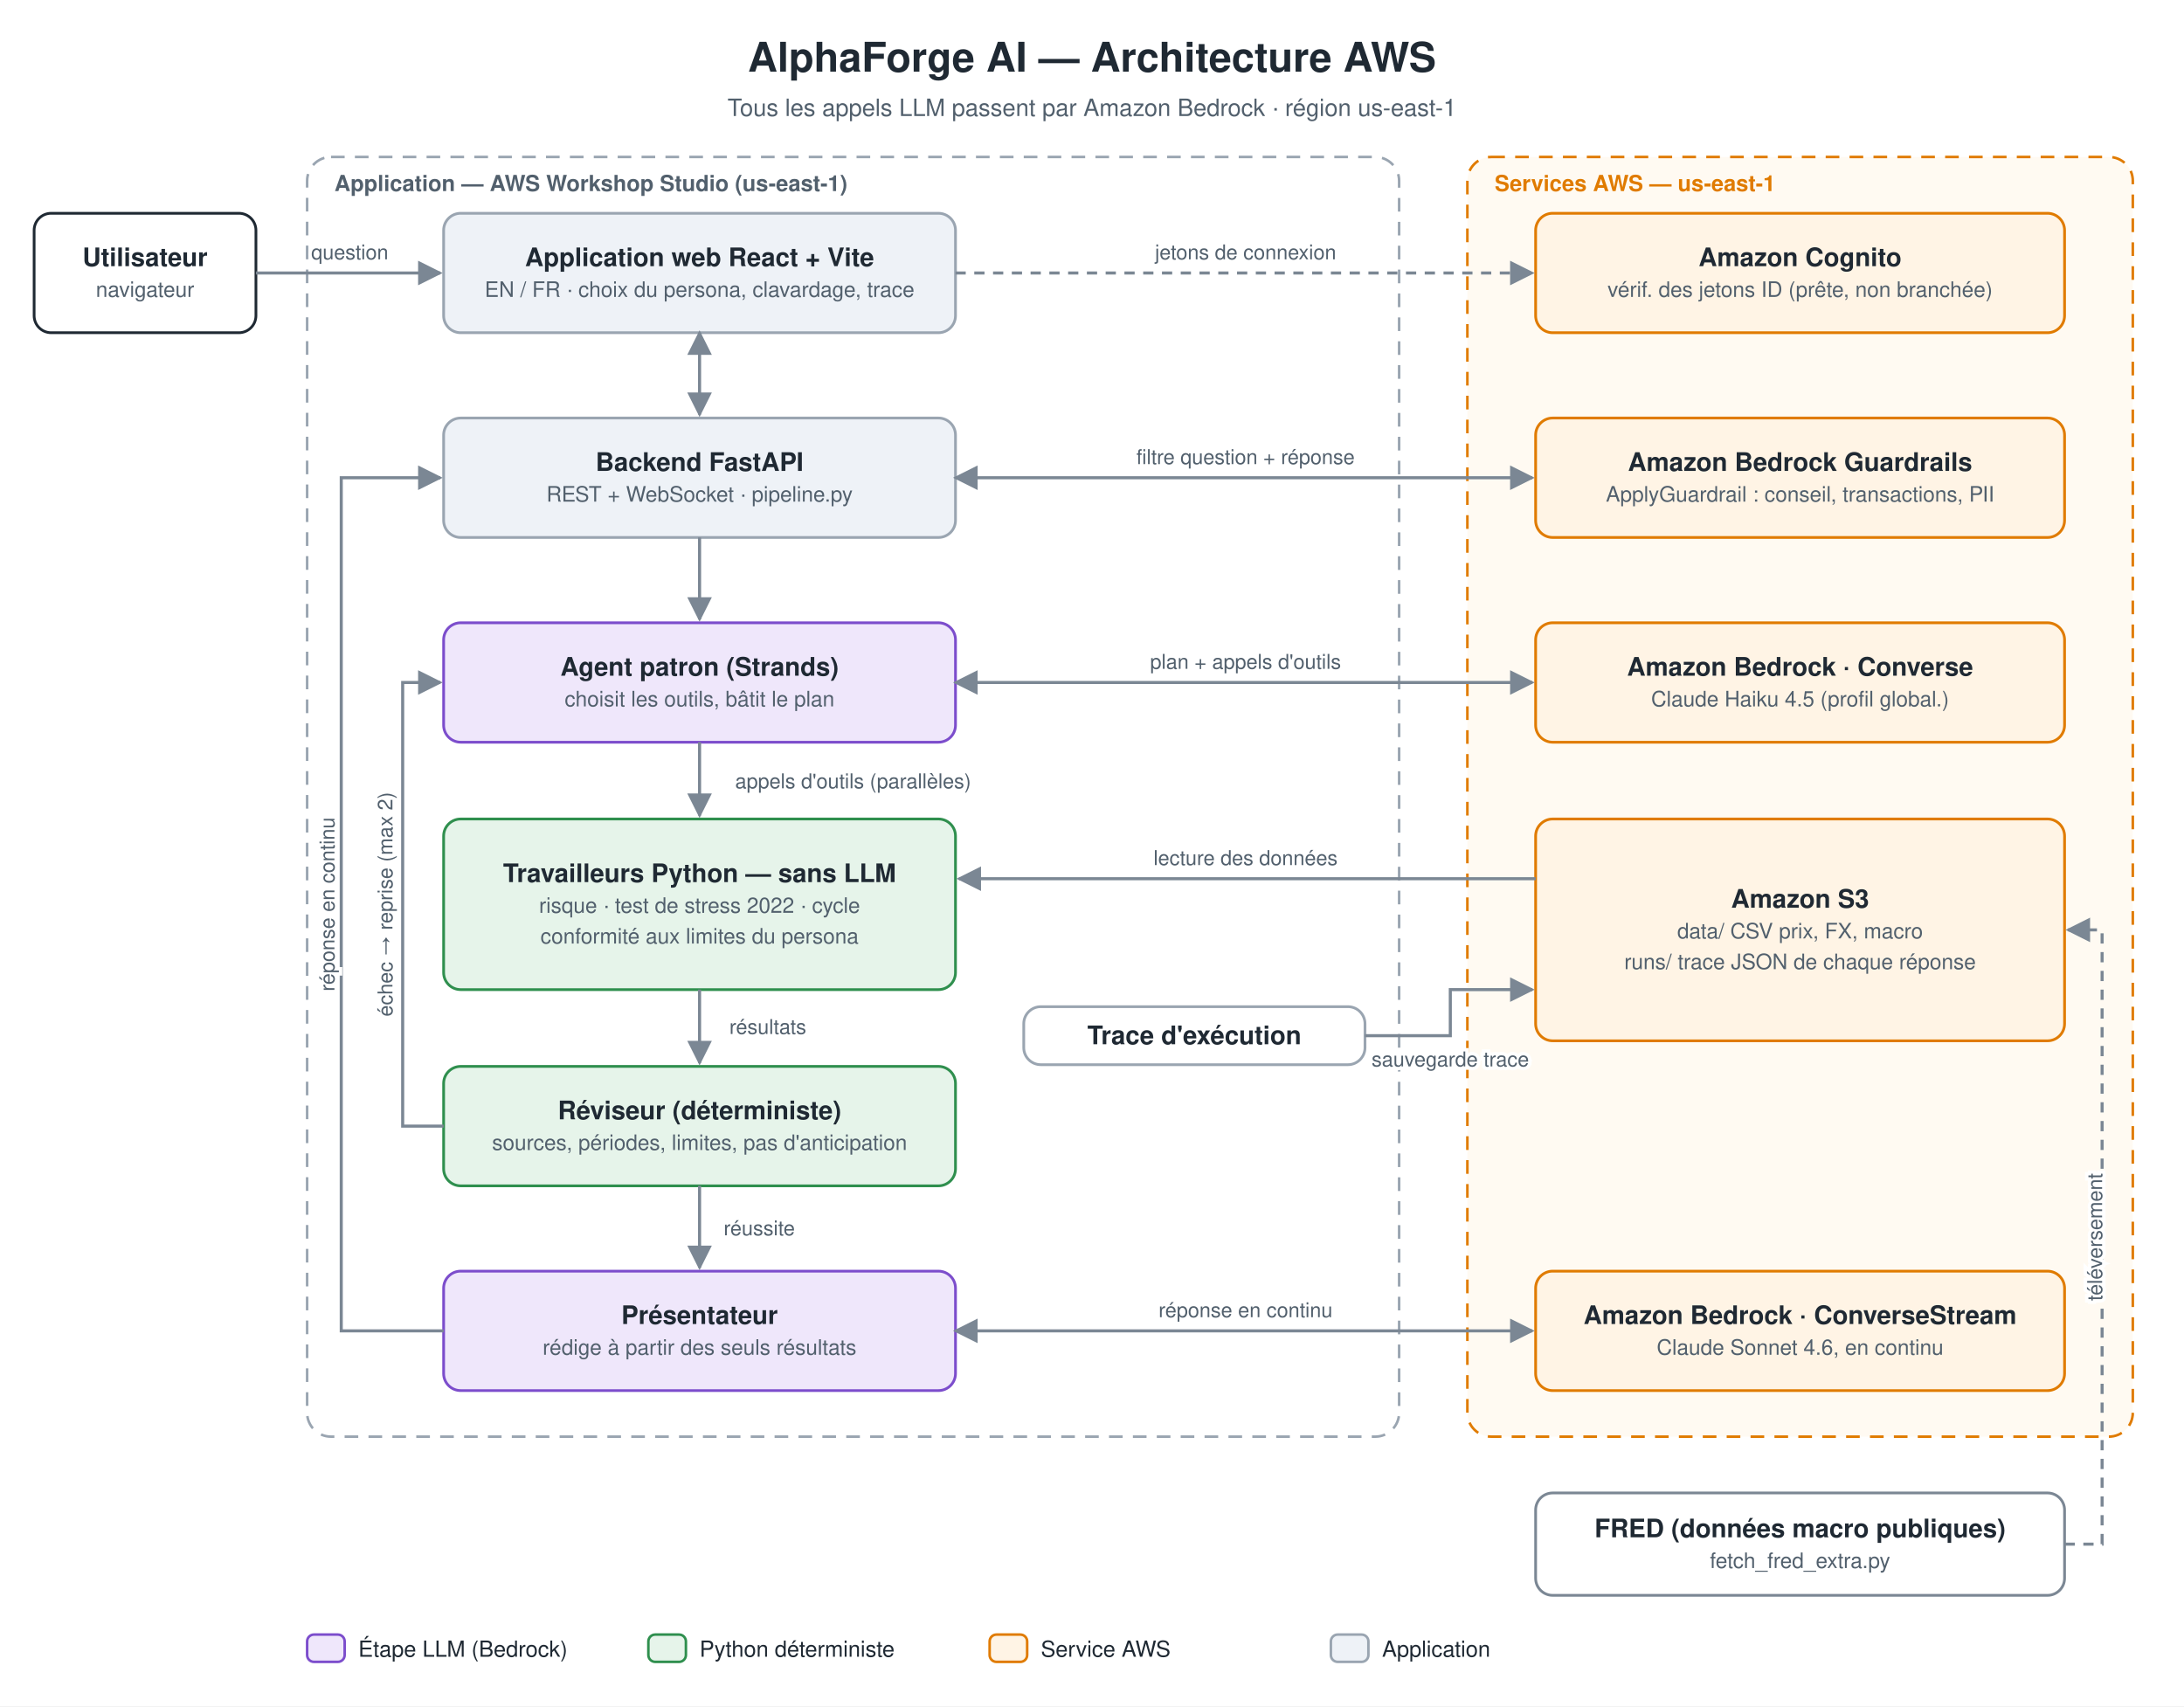
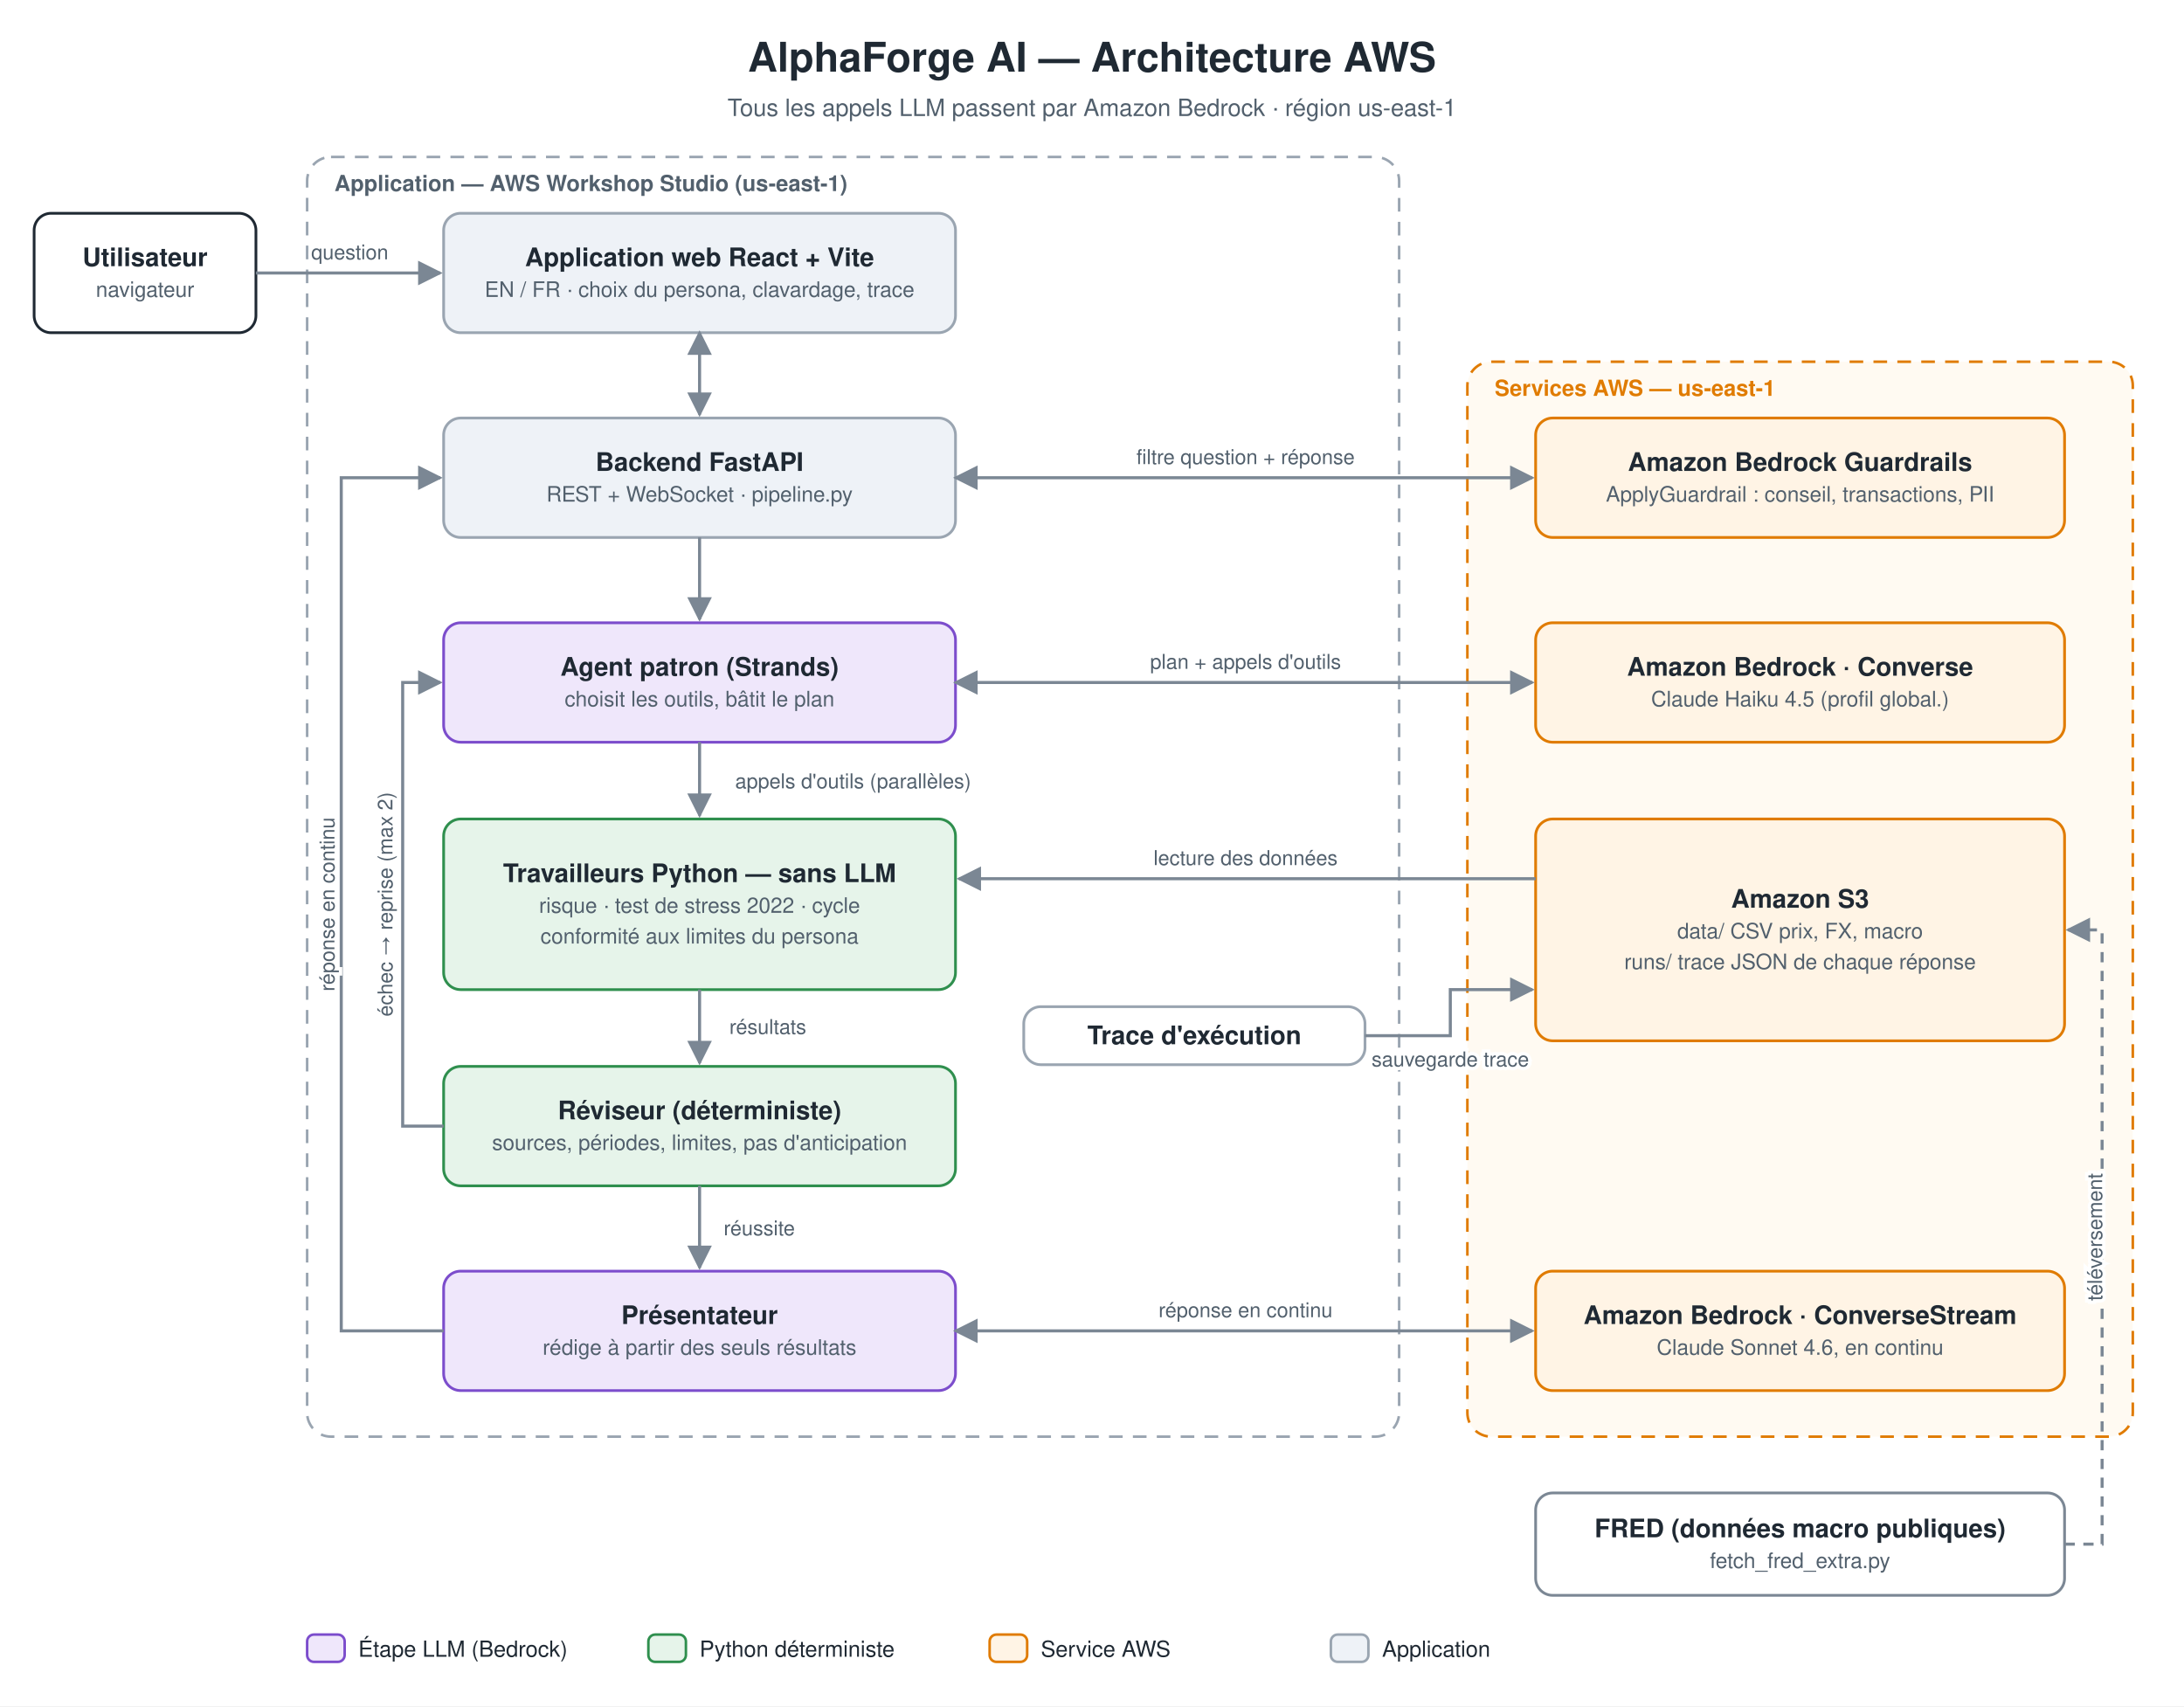
<svg xmlns="http://www.w3.org/2000/svg" width="1280" height="1000" viewBox="0 0 1280 1000" font-family="Segoe UI, Helvetica, Arial, sans-serif">
  <defs>
    <marker id="ah" viewBox="0 0 10 10" refX="9" refY="5" markerWidth="8" markerHeight="8" orient="auto-start-reverse">
      <path d="M0,0 L10,5 L0,10 z" fill="#7b8794" />
    </marker>
  </defs>
  <rect width="1280" height="1000" fill="#ffffff" />
  <text x="640" y="42" text-anchor="middle" font-size="24" font-weight="700" fill="#1f2933">AlphaForge AI — Architecture AWS</text>
  <text x="640" y="68" text-anchor="middle" font-size="14" fill="#52606d">Tous les appels LLM passent par Amazon Bedrock · région us-east-1</text>
  <rect x="180" y="92" width="640" height="750" rx="14" fill="none" stroke="#9aa5b1" stroke-width="1.5" stroke-dasharray="8 6" />
  <text x="196" y="112" font-size="13" font-weight="600" fill="#52606d">Application — AWS Workshop Studio (us-east-1)</text>
-   <rect x="860" y="92" width="390" height="750" rx="14" fill="#fffaf2" stroke="#e07b00" stroke-width="1.5" stroke-dasharray="8 6" />
-   <text x="876" y="112" font-size="13" font-weight="600" fill="#e07b00">Services AWS — us-east-1</text>
+   <rect x="860" y="212" width="390" height="630" rx="14" fill="#fffaf2" stroke="#e07b00" stroke-width="1.5" stroke-dasharray="8 6" />
+   <text x="876" y="232" font-size="13" font-weight="600" fill="#e07b00">Services AWS — us-east-1</text>
  <rect x="20" y="125" width="130" height="70" rx="10" fill="#ffffff" stroke="#1f2933" stroke-width="1.6" />
  <text x="85.0" y="156.0" text-anchor="middle" font-size="15" font-weight="700" fill="#1f2933">Utilisateur</text>
  <text x="85.0" y="174.0" text-anchor="middle" font-size="12.5" font-weight="400" fill="#52606d">navigateur</text>
  <rect x="260" y="125" width="300" height="70" rx="10" fill="#eef2f7" stroke="#9aa5b1" stroke-width="1.6" />
  <text x="410.0" y="156.0" text-anchor="middle" font-size="15" font-weight="700" fill="#1f2933">Application web React + Vite</text>
  <text x="410.0" y="174.0" text-anchor="middle" font-size="12.5" font-weight="400" fill="#52606d">EN / FR · choix du persona, clavardage, trace</text>
  <rect x="260" y="245" width="300" height="70" rx="10" fill="#eef2f7" stroke="#9aa5b1" stroke-width="1.6" />
  <text x="410.0" y="276.0" text-anchor="middle" font-size="15" font-weight="700" fill="#1f2933">Backend FastAPI</text>
  <text x="410.0" y="294.0" text-anchor="middle" font-size="12.5" font-weight="400" fill="#52606d">REST + WebSocket · pipeline.py</text>
  <rect x="260" y="365" width="300" height="70" rx="10" fill="#efe7fb" stroke="#7c4dcc" stroke-width="1.6" />
  <text x="410.0" y="396.0" text-anchor="middle" font-size="15" font-weight="700" fill="#1f2933">Agent patron (Strands)</text>
  <text x="410.0" y="414.0" text-anchor="middle" font-size="12.5" font-weight="400" fill="#52606d">choisit les outils, bâtit le plan</text>
  <rect x="260" y="480" width="300" height="100" rx="10" fill="#e6f4ea" stroke="#2f8f4e" stroke-width="1.6" />
  <text x="410.0" y="517.0" text-anchor="middle" font-size="15" font-weight="700" fill="#1f2933">Travailleurs Python — sans LLM</text>
  <text x="410.0" y="535.0" text-anchor="middle" font-size="12.5" font-weight="400" fill="#52606d">risque · test de stress 2022 · cycle</text>
  <text x="410.0" y="553.0" text-anchor="middle" font-size="12.5" font-weight="400" fill="#52606d">conformité aux limites du persona</text>
  <rect x="260" y="625" width="300" height="70" rx="10" fill="#e6f4ea" stroke="#2f8f4e" stroke-width="1.6" />
  <text x="410.0" y="656.0" text-anchor="middle" font-size="15" font-weight="700" fill="#1f2933">Réviseur (déterministe)</text>
  <text x="410.0" y="674.0" text-anchor="middle" font-size="12.5" font-weight="400" fill="#52606d">sources, périodes, limites, pas d'anticipation</text>
  <rect x="260" y="745" width="300" height="70" rx="10" fill="#efe7fb" stroke="#7c4dcc" stroke-width="1.6" />
  <text x="410.0" y="776.0" text-anchor="middle" font-size="15" font-weight="700" fill="#1f2933">Présentateur</text>
  <text x="410.0" y="794.0" text-anchor="middle" font-size="12.5" font-weight="400" fill="#52606d">rédige à partir des seuls résultats</text>
  <rect x="600" y="590" width="200" height="34" rx="10" fill="#ffffff" stroke="#9aa5b1" stroke-width="1.6" />
  <text x="700.0" y="612.0" text-anchor="middle" font-size="15" font-weight="700" fill="#1f2933">Trace d'exécution</text>
-   <rect x="900" y="125" width="310" height="70" rx="10" fill="#fff4e5" stroke="#e07b00" stroke-width="1.6" />
-   <text x="1055.0" y="156.0" text-anchor="middle" font-size="15" font-weight="700" fill="#1f2933">Amazon Cognito</text>
-   <text x="1055.0" y="174.0" text-anchor="middle" font-size="12.5" font-weight="400" fill="#52606d">vérif. des jetons ID (prête, non branchée)</text>
  <rect x="900" y="245" width="310" height="70" rx="10" fill="#fff4e5" stroke="#e07b00" stroke-width="1.6" />
  <text x="1055.0" y="276.0" text-anchor="middle" font-size="15" font-weight="700" fill="#1f2933">Amazon Bedrock Guardrails</text>
  <text x="1055.0" y="294.0" text-anchor="middle" font-size="12.5" font-weight="400" fill="#52606d">ApplyGuardrail : conseil, transactions, PII</text>
  <rect x="900" y="365" width="310" height="70" rx="10" fill="#fff4e5" stroke="#e07b00" stroke-width="1.6" />
  <text x="1055.0" y="396.0" text-anchor="middle" font-size="15" font-weight="700" fill="#1f2933">Amazon Bedrock · Converse</text>
  <text x="1055.0" y="414.0" text-anchor="middle" font-size="12.5" font-weight="400" fill="#52606d">Claude Haiku 4.5 (profil global.)</text>
  <rect x="900" y="480" width="310" height="130" rx="10" fill="#fff4e5" stroke="#e07b00" stroke-width="1.6" />
  <text x="1055.0" y="532.0" text-anchor="middle" font-size="15" font-weight="700" fill="#1f2933">Amazon S3</text>
  <text x="1055.0" y="550.0" text-anchor="middle" font-size="12.5" font-weight="400" fill="#52606d">data/  CSV prix, FX, macro</text>
  <text x="1055.0" y="568.0" text-anchor="middle" font-size="12.5" font-weight="400" fill="#52606d">runs/  trace JSON de chaque réponse</text>
  <rect x="900" y="745" width="310" height="70" rx="10" fill="#fff4e5" stroke="#e07b00" stroke-width="1.6" />
  <text x="1055.0" y="776.0" text-anchor="middle" font-size="15" font-weight="700" fill="#1f2933">Amazon Bedrock · ConverseStream</text>
  <text x="1055.0" y="794.0" text-anchor="middle" font-size="12.5" font-weight="400" fill="#52606d">Claude Sonnet 4.6, en continu</text>
  <rect x="900" y="875" width="310" height="60" rx="10" fill="#ffffff" stroke="#7b8794" stroke-width="1.6" />
  <text x="1055.0" y="901.0" text-anchor="middle" font-size="15" font-weight="700" fill="#1f2933">FRED (données macro publiques)</text>
  <text x="1055.0" y="919.0" text-anchor="middle" font-size="12.5" font-weight="400" fill="#52606d">fetch_fred_extra.py</text>
  <path d="M150,160.0 H258" fill="none" stroke="#7b8794" stroke-width="1.8" marker-end="url(#ah)" />
  <text x="205" y="152.0" text-anchor="middle" font-size="12" fill="#52606d" paint-order="stroke" stroke="#ffffff" stroke-width="4">question</text>
  <path d="M410,195 V243" fill="none" stroke="#7b8794" stroke-width="1.8" marker-start="url(#ah)" marker-end="url(#ah)" />
  <path d="M410,315 V363" fill="none" stroke="#7b8794" stroke-width="1.8" marker-end="url(#ah)" />
  <path d="M410,435 V478" fill="none" stroke="#7b8794" stroke-width="1.8" marker-end="url(#ah)" />
  <text x="500" y="462" text-anchor="middle" font-size="12" fill="#52606d" paint-order="stroke" stroke="#ffffff" stroke-width="4">appels d'outils (parallèles)</text>
  <path d="M410,580 V623" fill="none" stroke="#7b8794" stroke-width="1.8" marker-end="url(#ah)" />
  <text x="450" y="606" text-anchor="middle" font-size="12" fill="#52606d" paint-order="stroke" stroke="#ffffff" stroke-width="4">résultats</text>
  <path d="M410,695 V743" fill="none" stroke="#7b8794" stroke-width="1.8" marker-end="url(#ah)" />
  <text x="445" y="724" text-anchor="middle" font-size="12" fill="#52606d" paint-order="stroke" stroke="#ffffff" stroke-width="4">réussite</text>
  <path d="M260,660.0 H236 V400.0 H258" fill="none" stroke="#7b8794" stroke-width="1.8" marker-end="url(#ah)" />
  <text x="230" y="530.0" text-anchor="middle" font-size="12" fill="#52606d" paint-order="stroke" stroke="#ffffff" stroke-width="4" transform="rotate(-90 230 530.0)">échec → reprise (max 2)</text>
  <path d="M260,780.0 H200 V280.0 H258" fill="none" stroke="#7b8794" stroke-width="1.8" marker-end="url(#ah)" />
  <text x="196" y="530.0" text-anchor="middle" font-size="12" fill="#52606d" paint-order="stroke" stroke="#ffffff" stroke-width="4" transform="rotate(-90 196 530.0)">réponse en continu</text>
-   <path d="M560,160.0 H898" fill="none" stroke="#7b8794" stroke-width="1.8" stroke-dasharray="6 5" marker-end="url(#ah)" />
-   <text x="730" y="152.0" text-anchor="middle" font-size="12" fill="#52606d" paint-order="stroke" stroke="#ffffff" stroke-width="4">jetons de connexion</text>
  <path d="M560,280.0 H898" fill="none" stroke="#7b8794" stroke-width="1.8" marker-start="url(#ah)" marker-end="url(#ah)" />
  <text x="730" y="272.0" text-anchor="middle" font-size="12" fill="#52606d" paint-order="stroke" stroke="#ffffff" stroke-width="4">filtre question + réponse</text>
  <path d="M560,400.0 H898" fill="none" stroke="#7b8794" stroke-width="1.8" marker-start="url(#ah)" marker-end="url(#ah)" />
  <text x="730" y="392.0" text-anchor="middle" font-size="12" fill="#52606d" paint-order="stroke" stroke="#ffffff" stroke-width="4">plan + appels d'outils</text>
  <path d="M900,515 H562" fill="none" stroke="#7b8794" stroke-width="1.8" marker-end="url(#ah)" />
  <text x="730" y="507" text-anchor="middle" font-size="12" fill="#52606d" paint-order="stroke" stroke="#ffffff" stroke-width="4">lecture des données</text>
  <path d="M800,607 H850 V580 H898" fill="none" stroke="#7b8794" stroke-width="1.8" marker-end="url(#ah)" />
  <text x="850" y="625" text-anchor="middle" font-size="12" fill="#52606d" paint-order="stroke" stroke="#ffffff" stroke-width="4">sauvegarde trace</text>
  <path d="M560,780.0 H898" fill="none" stroke="#7b8794" stroke-width="1.8" marker-start="url(#ah)" marker-end="url(#ah)" />
  <text x="730" y="772.0" text-anchor="middle" font-size="12" fill="#52606d" paint-order="stroke" stroke="#ffffff" stroke-width="4">réponse en continu</text>
  <path d="M1210,905 H1232 V545 H1212" fill="none" stroke="#7b8794" stroke-width="1.8" stroke-dasharray="6 5" marker-end="url(#ah)" />
  <text x="1232" y="725" text-anchor="middle" font-size="12" fill="#52606d" paint-order="stroke" stroke="#ffffff" stroke-width="4" transform="rotate(-90 1232 725)">téléversement</text>
  <rect x="180" y="958" width="22" height="16" rx="4" fill="#efe7fb" stroke="#7c4dcc" stroke-width="1.5" />
  <text x="210" y="971" font-size="13" fill="#1f2933">Étape LLM (Bedrock)</text>
  <rect x="380" y="958" width="22" height="16" rx="4" fill="#e6f4ea" stroke="#2f8f4e" stroke-width="1.5" />
  <text x="410" y="971" font-size="13" fill="#1f2933">Python déterministe</text>
  <rect x="580" y="958" width="22" height="16" rx="4" fill="#fff4e5" stroke="#e07b00" stroke-width="1.5" />
  <text x="610" y="971" font-size="13" fill="#1f2933">Service AWS</text>
  <rect x="780" y="958" width="22" height="16" rx="4" fill="#eef2f7" stroke="#9aa5b1" stroke-width="1.5" />
  <text x="810" y="971" font-size="13" fill="#1f2933">Application</text>
</svg>
